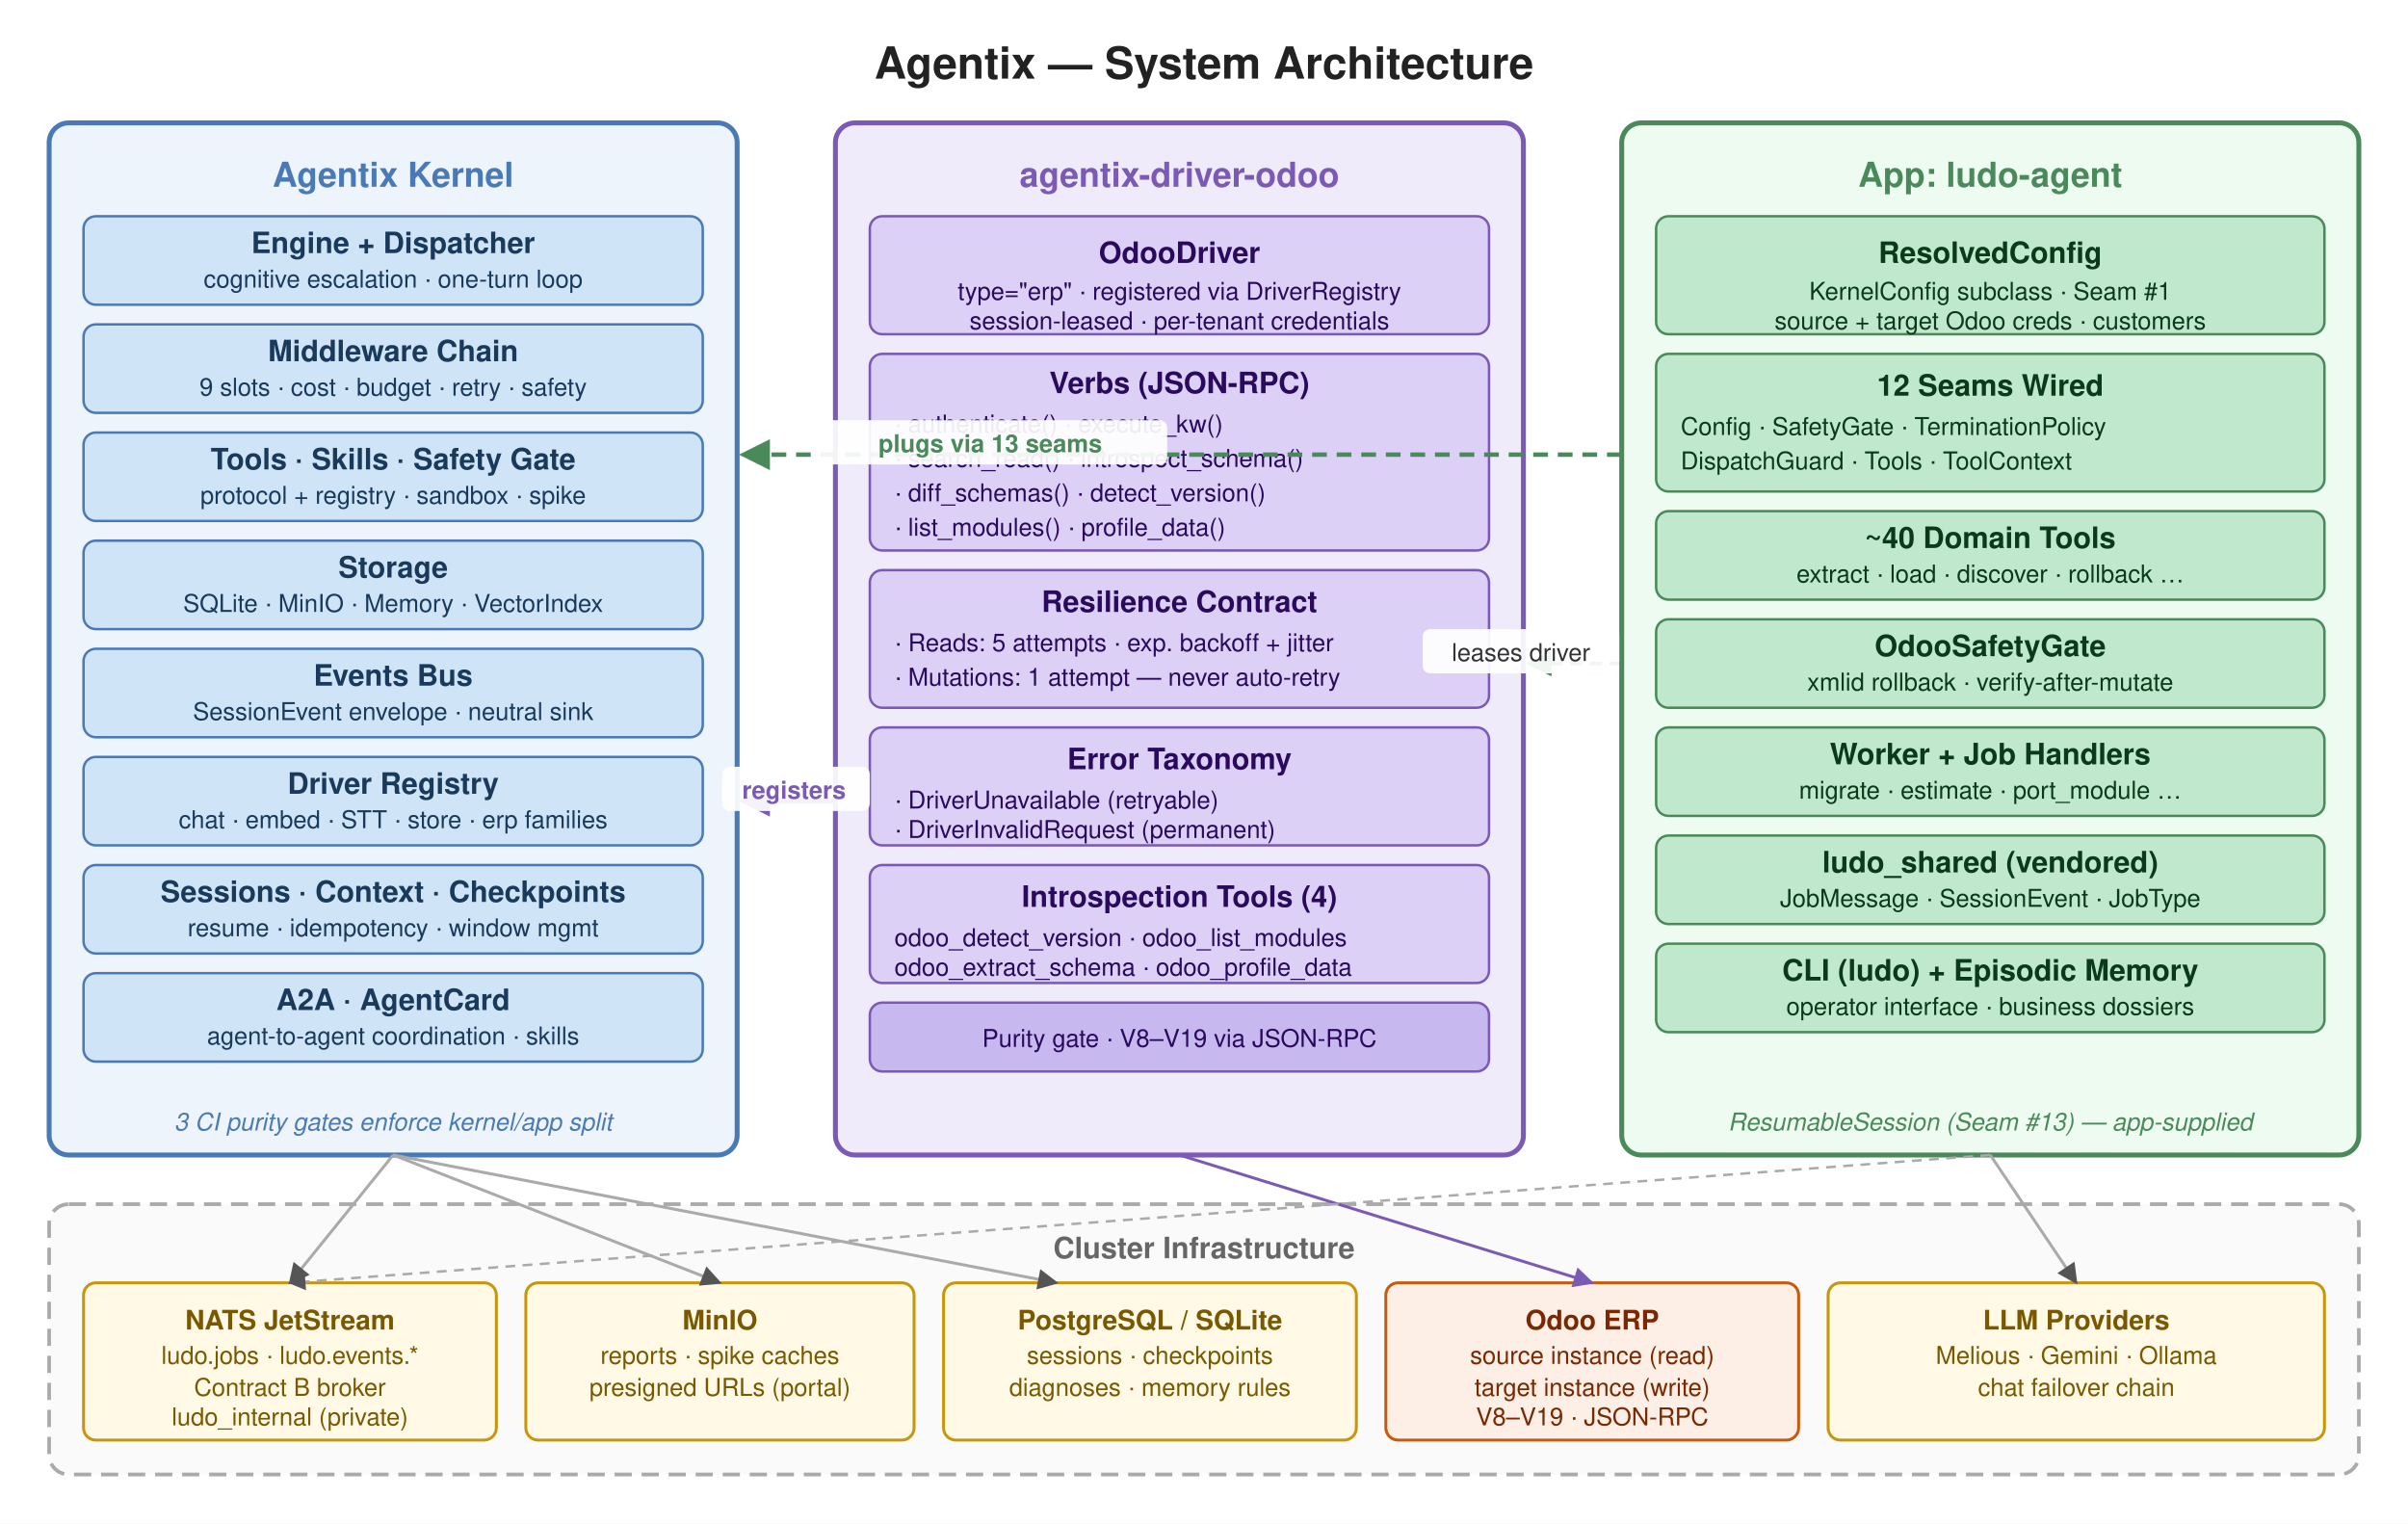
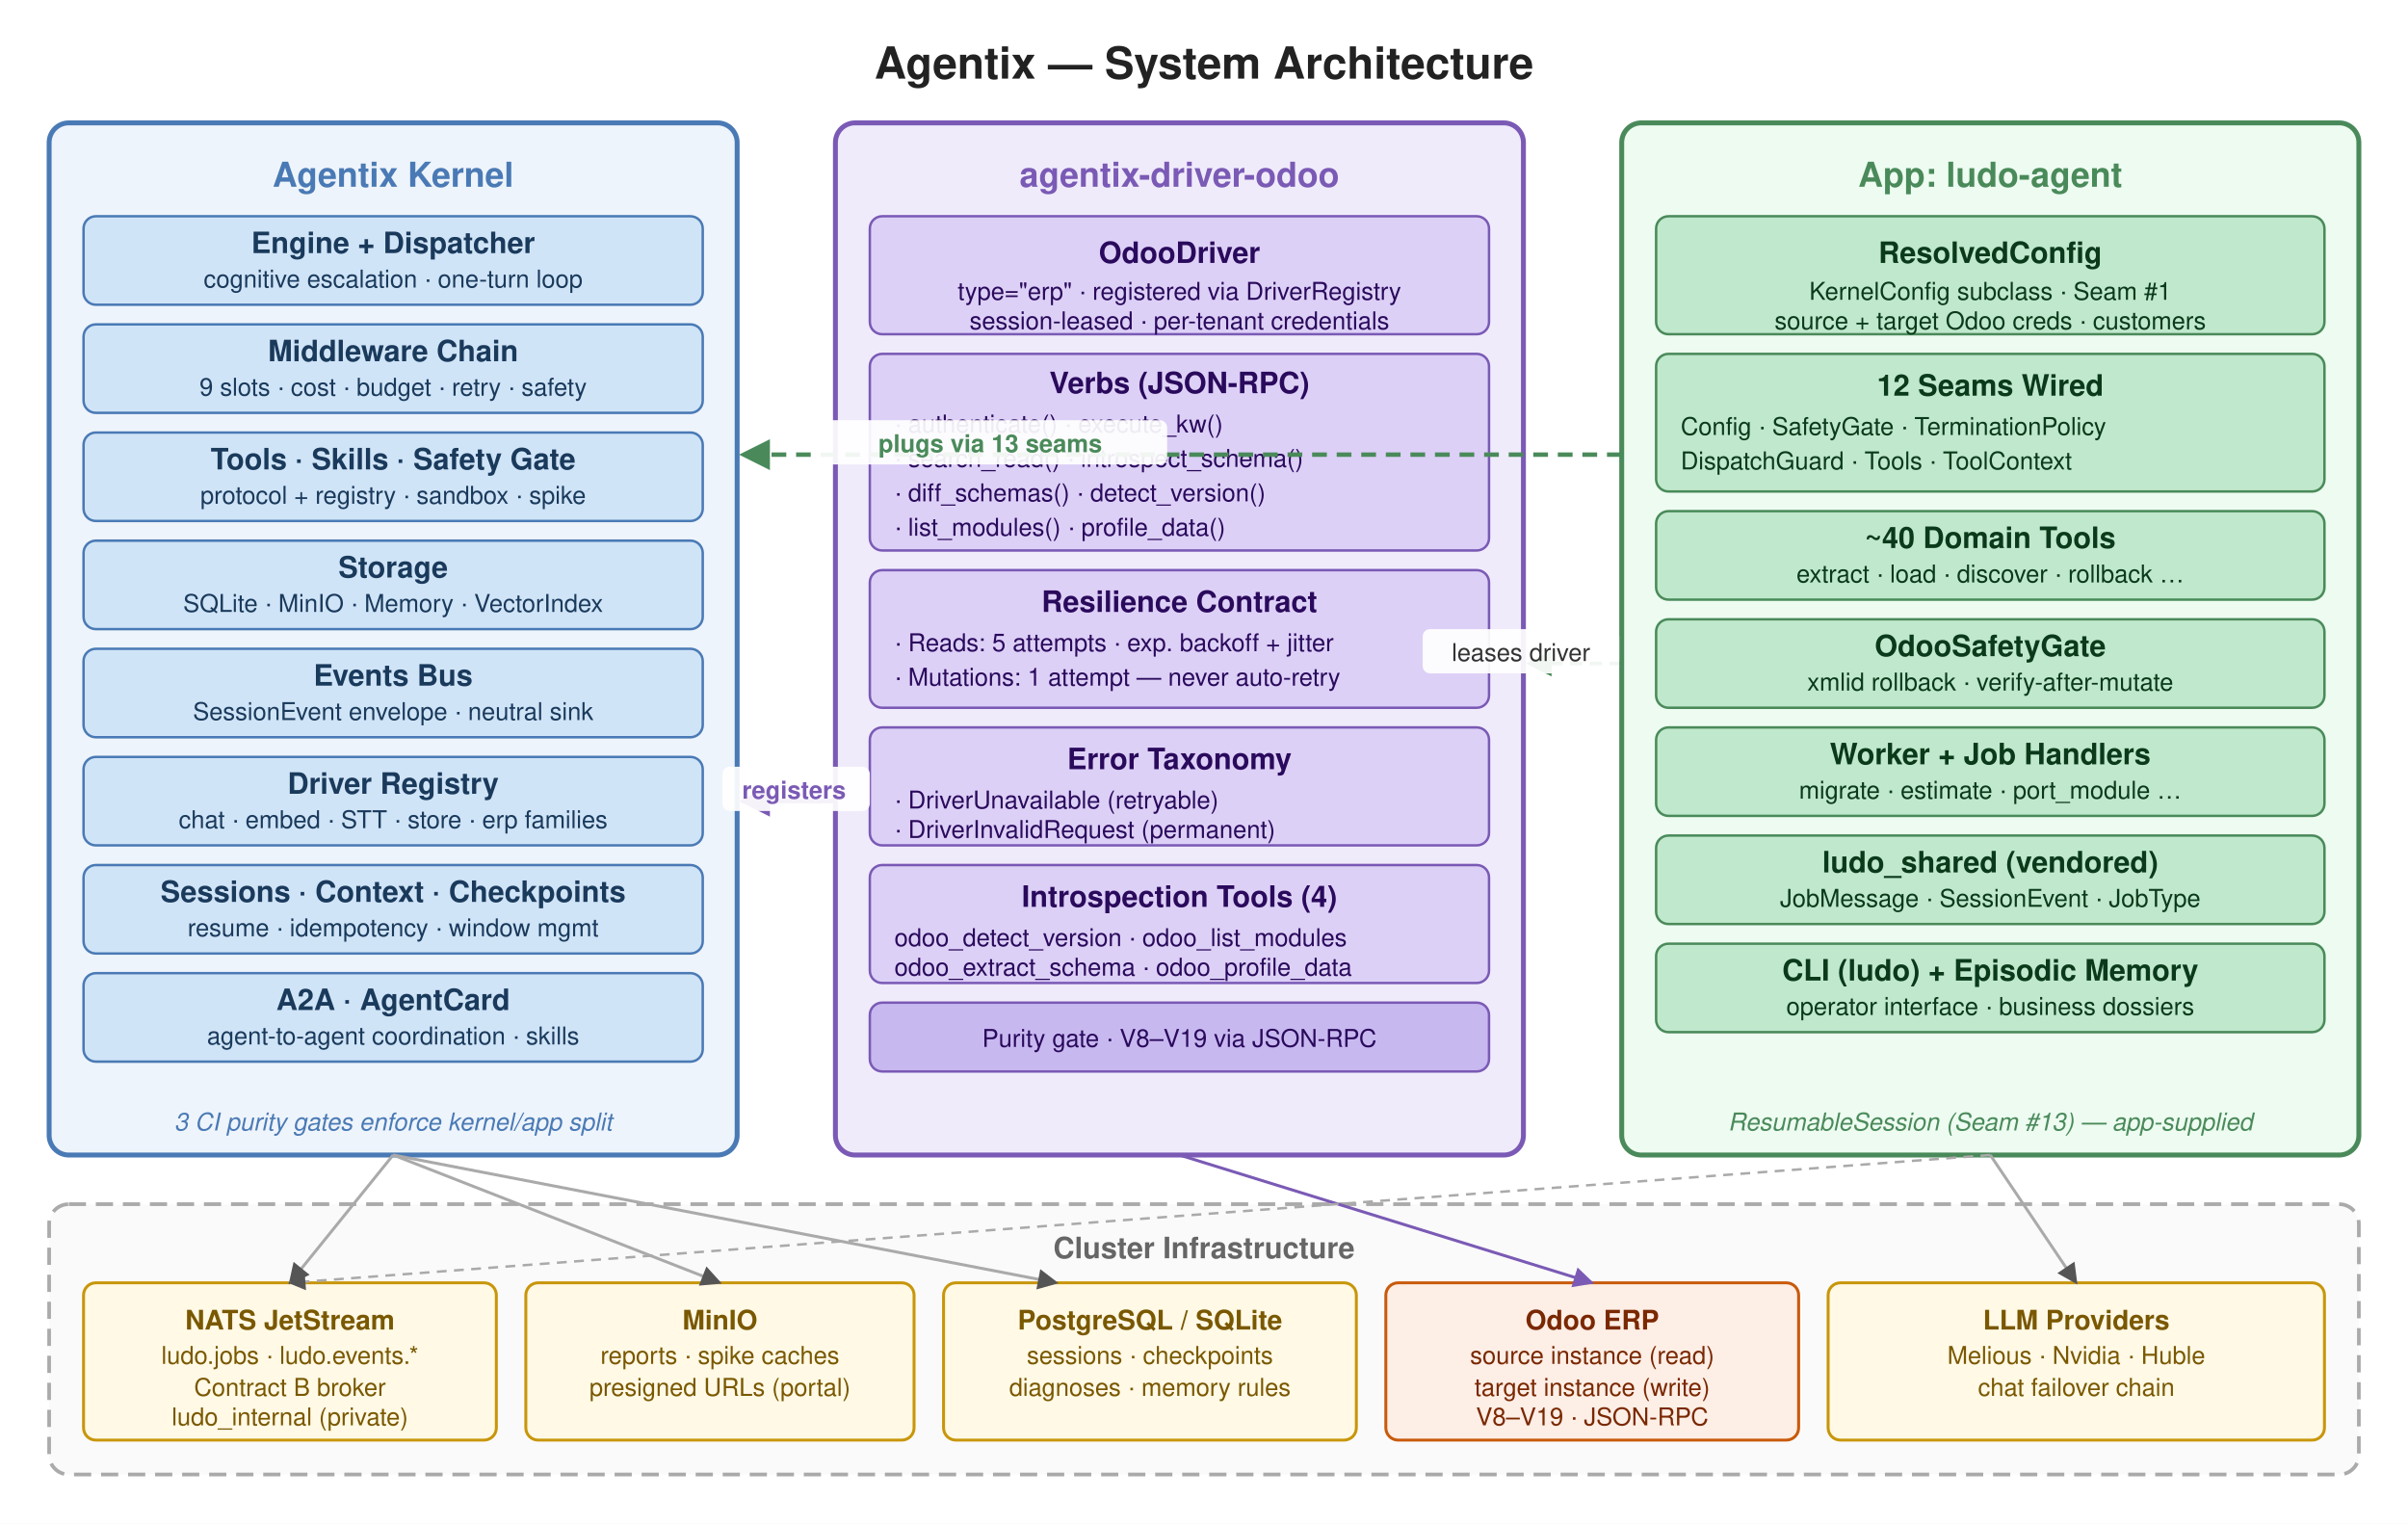
<svg xmlns="http://www.w3.org/2000/svg" viewBox="0 0 980 620" font-family="Helvetica, Arial, sans-serif" role="img" aria-labelledby="title-arch">
  <defs>
    <marker id="arr" viewBox="0 0 10 10" refX="9" refY="5" markerWidth="7" markerHeight="7" orient="auto">
      <path d="M 0 0 L 10 5 L 0 10 z" fill="#555" />
    </marker>
    <marker id="arr-blue" viewBox="0 0 10 10" refX="9" refY="5" markerWidth="7" markerHeight="7" orient="auto">
      <path d="M 0 0 L 10 5 L 0 10 z" fill="#4a7ab5" />
    </marker>
    <marker id="arr-green" viewBox="0 0 10 10" refX="9" refY="5" markerWidth="7" markerHeight="7" orient="auto">
      <path d="M 0 0 L 10 5 L 0 10 z" fill="#4a8a5a" />
    </marker>
    <marker id="arr-purple" viewBox="0 0 10 10" refX="9" refY="5" markerWidth="7" markerHeight="7" orient="auto">
      <path d="M 0 0 L 10 5 L 0 10 z" fill="#7a5ab5" />
    </marker>
  </defs>
  <rect x="0" y="0" width="980" height="620" fill="#ffffff" />
  <text x="490" y="32" text-anchor="middle" font-size="18" font-weight="bold" fill="#222">Agentix — System Architecture</text>
  <rect x="20" y="50" width="280" height="420" rx="8" fill="#eef4fb" stroke="#4a7ab5" stroke-width="2" />
  <text x="160" y="76" text-anchor="middle" font-size="14" font-weight="bold" fill="#4a7ab5">Agentix Kernel</text>
  <rect x="34" y="88" width="252" height="36" rx="5" fill="#d0e4f7" stroke="#4a7ab5" stroke-width="1" />
  <text x="160" y="103" text-anchor="middle" font-size="12" font-weight="bold" fill="#1a3a5c">Engine + Dispatcher</text>
  <text x="160" y="117" text-anchor="middle" font-size="10" fill="#1a3a5c">cognitive escalation · one-turn loop</text>
  <rect x="34" y="132" width="252" height="36" rx="5" fill="#d0e4f7" stroke="#4a7ab5" stroke-width="1" />
  <text x="160" y="147" text-anchor="middle" font-size="12" font-weight="bold" fill="#1a3a5c">Middleware Chain</text>
  <text x="160" y="161" text-anchor="middle" font-size="10" fill="#1a3a5c">9 slots · cost · budget · retry · safety</text>
  <rect x="34" y="176" width="252" height="36" rx="5" fill="#d0e4f7" stroke="#4a7ab5" stroke-width="1" />
  <text x="160" y="191" text-anchor="middle" font-size="12" font-weight="bold" fill="#1a3a5c">Tools · Skills · Safety Gate</text>
  <text x="160" y="205" text-anchor="middle" font-size="10" fill="#1a3a5c">protocol + registry · sandbox · spike</text>
  <rect x="34" y="220" width="252" height="36" rx="5" fill="#d0e4f7" stroke="#4a7ab5" stroke-width="1" />
  <text x="160" y="235" text-anchor="middle" font-size="12" font-weight="bold" fill="#1a3a5c">Storage</text>
  <text x="160" y="249" text-anchor="middle" font-size="10" fill="#1a3a5c">SQLite · MinIO · Memory · VectorIndex</text>
  <rect x="34" y="264" width="252" height="36" rx="5" fill="#d0e4f7" stroke="#4a7ab5" stroke-width="1" />
  <text x="160" y="279" text-anchor="middle" font-size="12" font-weight="bold" fill="#1a3a5c">Events Bus</text>
  <text x="160" y="293" text-anchor="middle" font-size="10" fill="#1a3a5c">SessionEvent envelope · neutral sink</text>
  <rect x="34" y="308" width="252" height="36" rx="5" fill="#d0e4f7" stroke="#4a7ab5" stroke-width="1" />
  <text x="160" y="323" text-anchor="middle" font-size="12" font-weight="bold" fill="#1a3a5c">Driver Registry</text>
  <text x="160" y="337" text-anchor="middle" font-size="10" fill="#1a3a5c">chat · embed · STT · store · erp families</text>
  <rect x="34" y="352" width="252" height="36" rx="5" fill="#d0e4f7" stroke="#4a7ab5" stroke-width="1" />
  <text x="160" y="367" text-anchor="middle" font-size="12" font-weight="bold" fill="#1a3a5c">Sessions · Context · Checkpoints</text>
  <text x="160" y="381" text-anchor="middle" font-size="10" fill="#1a3a5c">resume · idempotency · window mgmt</text>
  <rect x="34" y="396" width="252" height="36" rx="5" fill="#d0e4f7" stroke="#4a7ab5" stroke-width="1" />
  <text x="160" y="411" text-anchor="middle" font-size="12" font-weight="bold" fill="#1a3a5c">A2A · AgentCard</text>
  <text x="160" y="425" text-anchor="middle" font-size="10" fill="#1a3a5c">agent-to-agent coordination · skills</text>
  <text x="160" y="460" text-anchor="middle" font-size="10" fill="#4a7ab5" font-style="italic">3 CI purity gates enforce kernel/app split</text>
  <rect x="340" y="50" width="280" height="420" rx="8" fill="#f0ebfb" stroke="#7a5ab5" stroke-width="2" />
  <text x="480" y="76" text-anchor="middle" font-size="14" font-weight="bold" fill="#7a5ab5">agentix-driver-odoo</text>
  <rect x="354" y="88" width="252" height="48" rx="5" fill="#ddd0f7" stroke="#7a5ab5" stroke-width="1" />
  <text x="480" y="107" text-anchor="middle" font-size="12" font-weight="bold" fill="#2a0a5c">OdooDriver</text>
  <text x="480" y="122" text-anchor="middle" font-size="10" fill="#2a0a5c">type="erp" · registered via DriverRegistry</text>
  <text x="480" y="134" text-anchor="middle" font-size="10" fill="#2a0a5c">session-leased · per-tenant credentials</text>
  <rect x="354" y="144" width="252" height="80" rx="5" fill="#ddd0f7" stroke="#7a5ab5" stroke-width="1" />
  <text x="480" y="160" text-anchor="middle" font-size="12" font-weight="bold" fill="#2a0a5c">Verbs (JSON-RPC)</text>
  <text x="364" y="176" font-size="10" fill="#2a0a5c">· authenticate() · execute_kw()</text>
  <text x="364" y="190" font-size="10" fill="#2a0a5c">· search_read() · introspect_schema()</text>
  <text x="364" y="204" font-size="10" fill="#2a0a5c">· diff_schemas() · detect_version()</text>
  <text x="364" y="218" font-size="10" fill="#2a0a5c">· list_modules() · profile_data()</text>
  <rect x="354" y="232" width="252" height="56" rx="5" fill="#ddd0f7" stroke="#7a5ab5" stroke-width="1" />
  <text x="480" y="249" text-anchor="middle" font-size="12" font-weight="bold" fill="#2a0a5c">Resilience Contract</text>
  <text x="364" y="265" font-size="10" fill="#2a0a5c">· Reads: 5 attempts · exp. backoff + jitter</text>
  <text x="364" y="279" font-size="10" fill="#2a0a5c">· Mutations: 1 attempt — never auto-retry</text>
  <text x="364" y="277" font-size="10" fill="#2a0a5c" />
  <rect x="354" y="296" width="252" height="48" rx="5" fill="#ddd0f7" stroke="#7a5ab5" stroke-width="1" />
  <text x="480" y="313" text-anchor="middle" font-size="12" font-weight="bold" fill="#2a0a5c">Error Taxonomy</text>
  <text x="364" y="329" font-size="10" fill="#2a0a5c">· DriverUnavailable  (retryable)</text>
  <text x="364" y="341" font-size="10" fill="#2a0a5c">· DriverInvalidRequest  (permanent)</text>
  <rect x="354" y="352" width="252" height="48" rx="5" fill="#ddd0f7" stroke="#7a5ab5" stroke-width="1" />
  <text x="480" y="369" text-anchor="middle" font-size="12" font-weight="bold" fill="#2a0a5c">Introspection Tools (4)</text>
  <text x="364" y="385" font-size="10" fill="#2a0a5c">odoo_detect_version · odoo_list_modules</text>
  <text x="364" y="397" font-size="10" fill="#2a0a5c">odoo_extract_schema · odoo_profile_data</text>
  <rect x="354" y="408" width="252" height="28" rx="5" fill="#c8b8f0" stroke="#7a5ab5" stroke-width="1" />
  <text x="480" y="426" text-anchor="middle" font-size="10" fill="#2a0a5c">Purity gate · V8–V19 via JSON-RPC</text>
  <rect x="660" y="50" width="300" height="420" rx="8" fill="#edfbf1" stroke="#4a8a5a" stroke-width="2" />
  <text x="810" y="76" text-anchor="middle" font-size="14" font-weight="bold" fill="#4a8a5a">App: ludo-agent</text>
  <rect x="674" y="88" width="272" height="48" rx="5" fill="#c0e8cc" stroke="#4a8a5a" stroke-width="1" />
  <text x="810" y="107" text-anchor="middle" font-size="12" font-weight="bold" fill="#0a3a1a">ResolvedConfig</text>
  <text x="810" y="122" text-anchor="middle" font-size="10" fill="#0a3a1a">KernelConfig subclass · Seam #1</text>
  <text x="810" y="134" text-anchor="middle" font-size="10" fill="#0a3a1a">source + target Odoo creds · customers</text>
  <rect x="674" y="144" width="272" height="56" rx="5" fill="#c0e8cc" stroke="#4a8a5a" stroke-width="1" />
  <text x="810" y="161" text-anchor="middle" font-size="12" font-weight="bold" fill="#0a3a1a">12 Seams Wired</text>
  <text x="684" y="177" font-size="10" fill="#0a3a1a">Config · SafetyGate · TerminationPolicy</text>
  <text x="684" y="191" font-size="10" fill="#0a3a1a">DispatchGuard · Tools · ToolContext</text>
  <text x="684" y="197" font-size="10" fill="#0a3a1a" />
  <rect x="674" y="208" width="272" height="36" rx="5" fill="#c0e8cc" stroke="#4a8a5a" stroke-width="1" />
  <text x="810" y="223" text-anchor="middle" font-size="12" font-weight="bold" fill="#0a3a1a">~40 Domain Tools</text>
  <text x="810" y="237" text-anchor="middle" font-size="10" fill="#0a3a1a">extract · load · discover · rollback …</text>
  <rect x="674" y="252" width="272" height="36" rx="5" fill="#c0e8cc" stroke="#4a8a5a" stroke-width="1" />
  <text x="810" y="267" text-anchor="middle" font-size="12" font-weight="bold" fill="#0a3a1a">OdooSafetyGate</text>
  <text x="810" y="281" text-anchor="middle" font-size="10" fill="#0a3a1a">xmlid rollback · verify-after-mutate</text>
  <rect x="674" y="296" width="272" height="36" rx="5" fill="#c0e8cc" stroke="#4a8a5a" stroke-width="1" />
  <text x="810" y="311" text-anchor="middle" font-size="12" font-weight="bold" fill="#0a3a1a">Worker + Job Handlers</text>
  <text x="810" y="325" text-anchor="middle" font-size="10" fill="#0a3a1a">migrate · estimate · port_module …</text>
  <rect x="674" y="340" width="272" height="36" rx="5" fill="#c0e8cc" stroke="#4a8a5a" stroke-width="1" />
  <text x="810" y="355" text-anchor="middle" font-size="12" font-weight="bold" fill="#0a3a1a">ludo_shared (vendored)</text>
  <text x="810" y="369" text-anchor="middle" font-size="10" fill="#0a3a1a">JobMessage · SessionEvent · JobType</text>
  <rect x="674" y="384" width="272" height="36" rx="5" fill="#c0e8cc" stroke="#4a8a5a" stroke-width="1" />
  <text x="810" y="399" text-anchor="middle" font-size="12" font-weight="bold" fill="#0a3a1a">CLI (ludo) + Episodic Memory</text>
  <text x="810" y="413" text-anchor="middle" font-size="10" fill="#0a3a1a">operator interface · business dossiers</text>
  <text x="810" y="460" text-anchor="middle" font-size="10" fill="#4a8a5a" font-style="italic">ResumableSession (Seam #13) — app-supplied</text>
  <line x1="660" y1="185" x2="302" y2="185" stroke="#4a8a5a" stroke-width="1.8" stroke-dasharray="6 4" marker-end="url(#arr-green)" />
  <rect x="330" y="171" width="145" height="18" rx="3" fill="#ffffff" opacity="0.92" />
  <text x="403" y="184" text-anchor="middle" font-size="10" font-weight="bold" fill="#4a8a5a">plugs via 13 seams</text>
  <line x1="340" y1="326" x2="302" y2="326" stroke="#7a5ab5" stroke-width="1.8" marker-end="url(#arr-purple)" />
  <rect x="294" y="312" width="60" height="18" rx="3" fill="#ffffff" opacity="0.92" />
  <text x="302" y="325" font-size="10" font-weight="bold" fill="#7a5ab5">registers</text>
  <line x1="660" y1="270" x2="622" y2="270" stroke="#4a8a5a" stroke-width="1.5" stroke-dasharray="5 3" marker-end="url(#arr-green)" />
  <rect x="579" y="256" width="80" height="18" rx="3" fill="#ffffff" opacity="0.92" />
  <text x="619" y="269" text-anchor="middle" font-size="10" fill="#333">leases driver</text>
  <rect x="20" y="490" width="940" height="110" rx="8" fill="#fafafa" stroke="#aaaaaa" stroke-width="1.5" stroke-dasharray="7 4" />
  <text x="490" y="512" text-anchor="middle" font-size="12" font-weight="bold" fill="#666">Cluster Infrastructure</text>
  <rect x="34" y="522" width="168" height="64" rx="5" fill="#fff9e6" stroke="#c8960a" stroke-width="1.2" />
  <text x="118" y="541" text-anchor="middle" font-size="11" font-weight="bold" fill="#7a5800">NATS JetStream</text>
  <text x="118" y="555" text-anchor="middle" font-size="10" fill="#7a5800">ludo.jobs · ludo.events.*</text>
  <text x="118" y="568" text-anchor="middle" font-size="10" fill="#7a5800">Contract B broker</text>
  <text x="118" y="580" text-anchor="middle" font-size="10" fill="#7a5800">ludo_internal (private)</text>
  <rect x="214" y="522" width="158" height="64" rx="5" fill="#fff9e6" stroke="#c8960a" stroke-width="1.2" />
  <text x="293" y="541" text-anchor="middle" font-size="11" font-weight="bold" fill="#7a5800">MinIO</text>
  <text x="293" y="555" text-anchor="middle" font-size="10" fill="#7a5800">reports · spike caches</text>
  <text x="293" y="568" text-anchor="middle" font-size="10" fill="#7a5800">presigned URLs (portal)</text>
  <rect x="384" y="522" width="168" height="64" rx="5" fill="#fff9e6" stroke="#c8960a" stroke-width="1.2" />
  <text x="468" y="541" text-anchor="middle" font-size="11" font-weight="bold" fill="#7a5800">PostgreSQL / SQLite</text>
  <text x="468" y="555" text-anchor="middle" font-size="10" fill="#7a5800">sessions · checkpoints</text>
  <text x="468" y="568" text-anchor="middle" font-size="10" fill="#7a5800">diagnoses · memory rules</text>
  <rect x="564" y="522" width="168" height="64" rx="5" fill="#fdeee6" stroke="#c85a0a" stroke-width="1.2" />
  <text x="648" y="541" text-anchor="middle" font-size="11" font-weight="bold" fill="#7a2800">Odoo ERP</text>
  <text x="648" y="555" text-anchor="middle" font-size="10" fill="#7a2800">source instance (read)</text>
  <text x="648" y="568" text-anchor="middle" font-size="10" fill="#7a2800">target instance (write)</text>
  <text x="648" y="580" text-anchor="middle" font-size="10" fill="#7a2800">V8–V19 · JSON-RPC</text>
  <rect x="744" y="522" width="202" height="64" rx="5" fill="#fff9e6" stroke="#c8960a" stroke-width="1.2" />
  <text x="845" y="541" text-anchor="middle" font-size="11" font-weight="bold" fill="#7a5800">LLM Providers</text>
-   <text x="845" y="555" text-anchor="middle" font-size="10" fill="#7a5800">Melious · Gemini · Ollama</text>
+   <text x="845" y="555" text-anchor="middle" font-size="10" fill="#7a5800">Melious · Nvidia · Huble</text>
  <text x="845" y="568" text-anchor="middle" font-size="10" fill="#7a5800">chat failover chain</text>
  <line x1="160" y1="470" x2="118" y2="522" stroke="#aaaaaa" stroke-width="1.2" marker-end="url(#arr)" />
  <line x1="160" y1="470" x2="293" y2="522" stroke="#aaaaaa" stroke-width="1.2" marker-end="url(#arr)" />
  <line x1="160" y1="470" x2="430" y2="522" stroke="#aaaaaa" stroke-width="1.2" marker-end="url(#arr)" />
  <line x1="480" y1="470" x2="648" y2="522" stroke="#7a5ab5" stroke-width="1.2" marker-end="url(#arr-purple)" />
  <line x1="810" y1="470" x2="118" y2="522" stroke="#aaaaaa" stroke-width="1" stroke-dasharray="4 3" marker-end="url(#arr)" />
  <line x1="810" y1="470" x2="845" y2="522" stroke="#aaaaaa" stroke-width="1.2" marker-end="url(#arr)" />
</svg>
